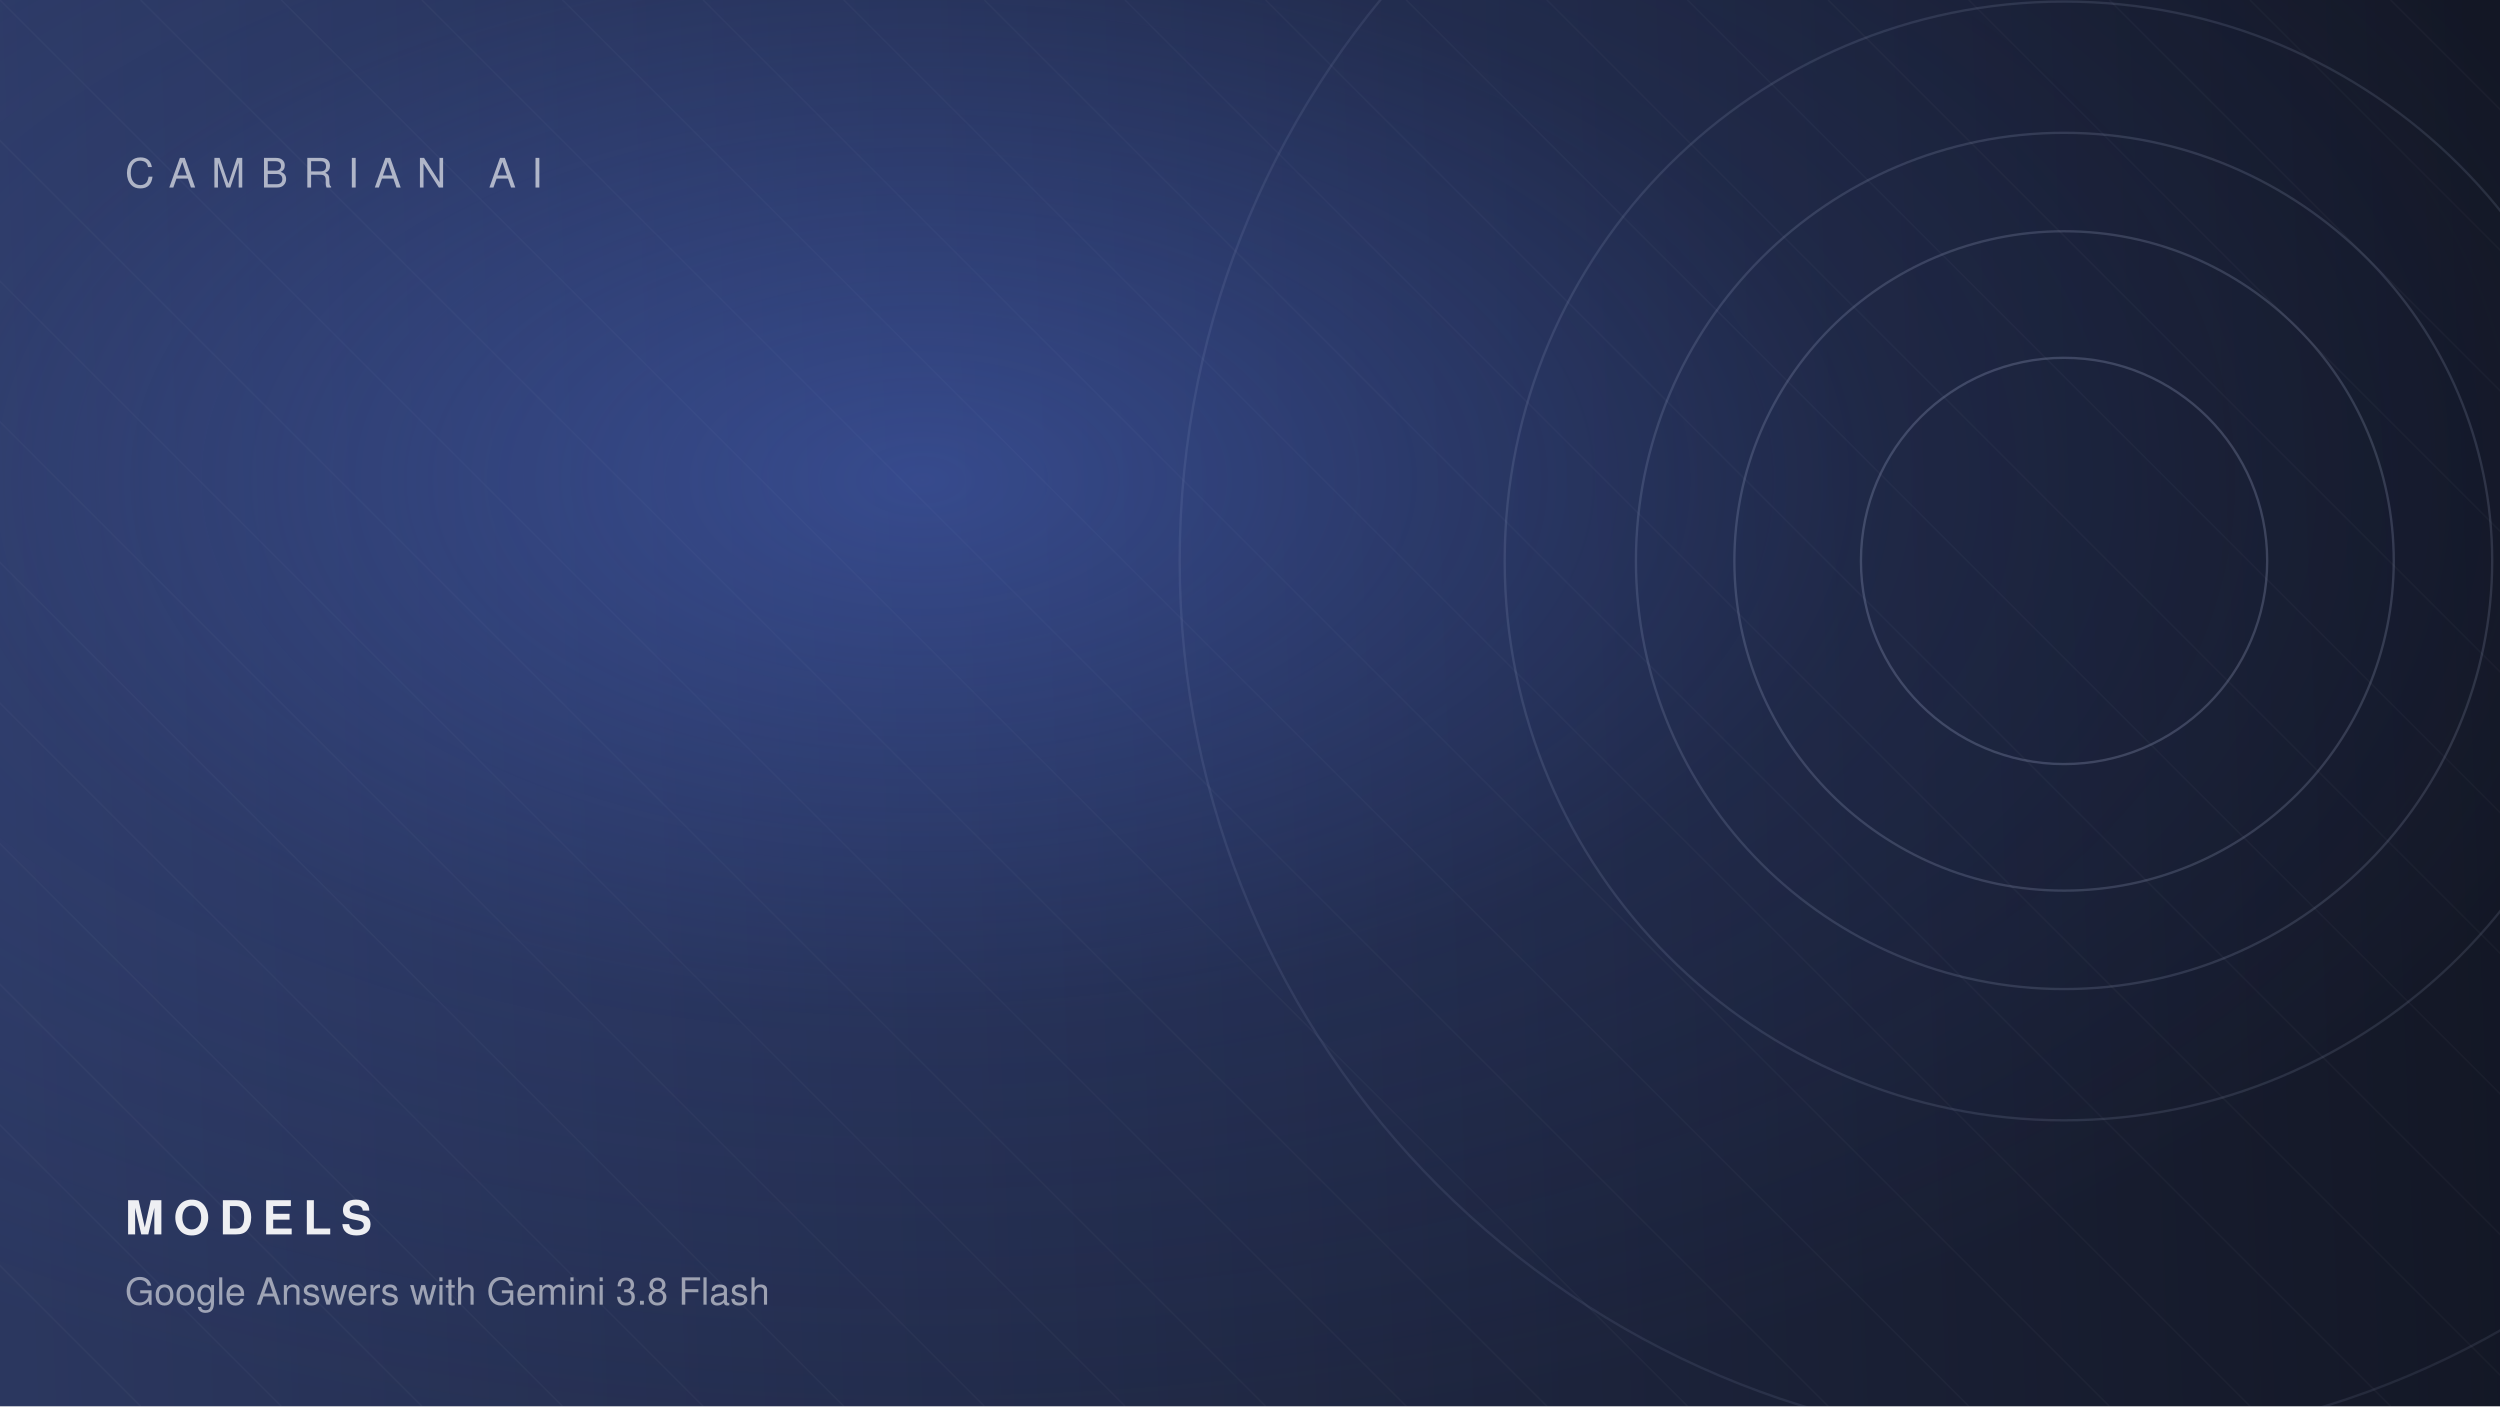
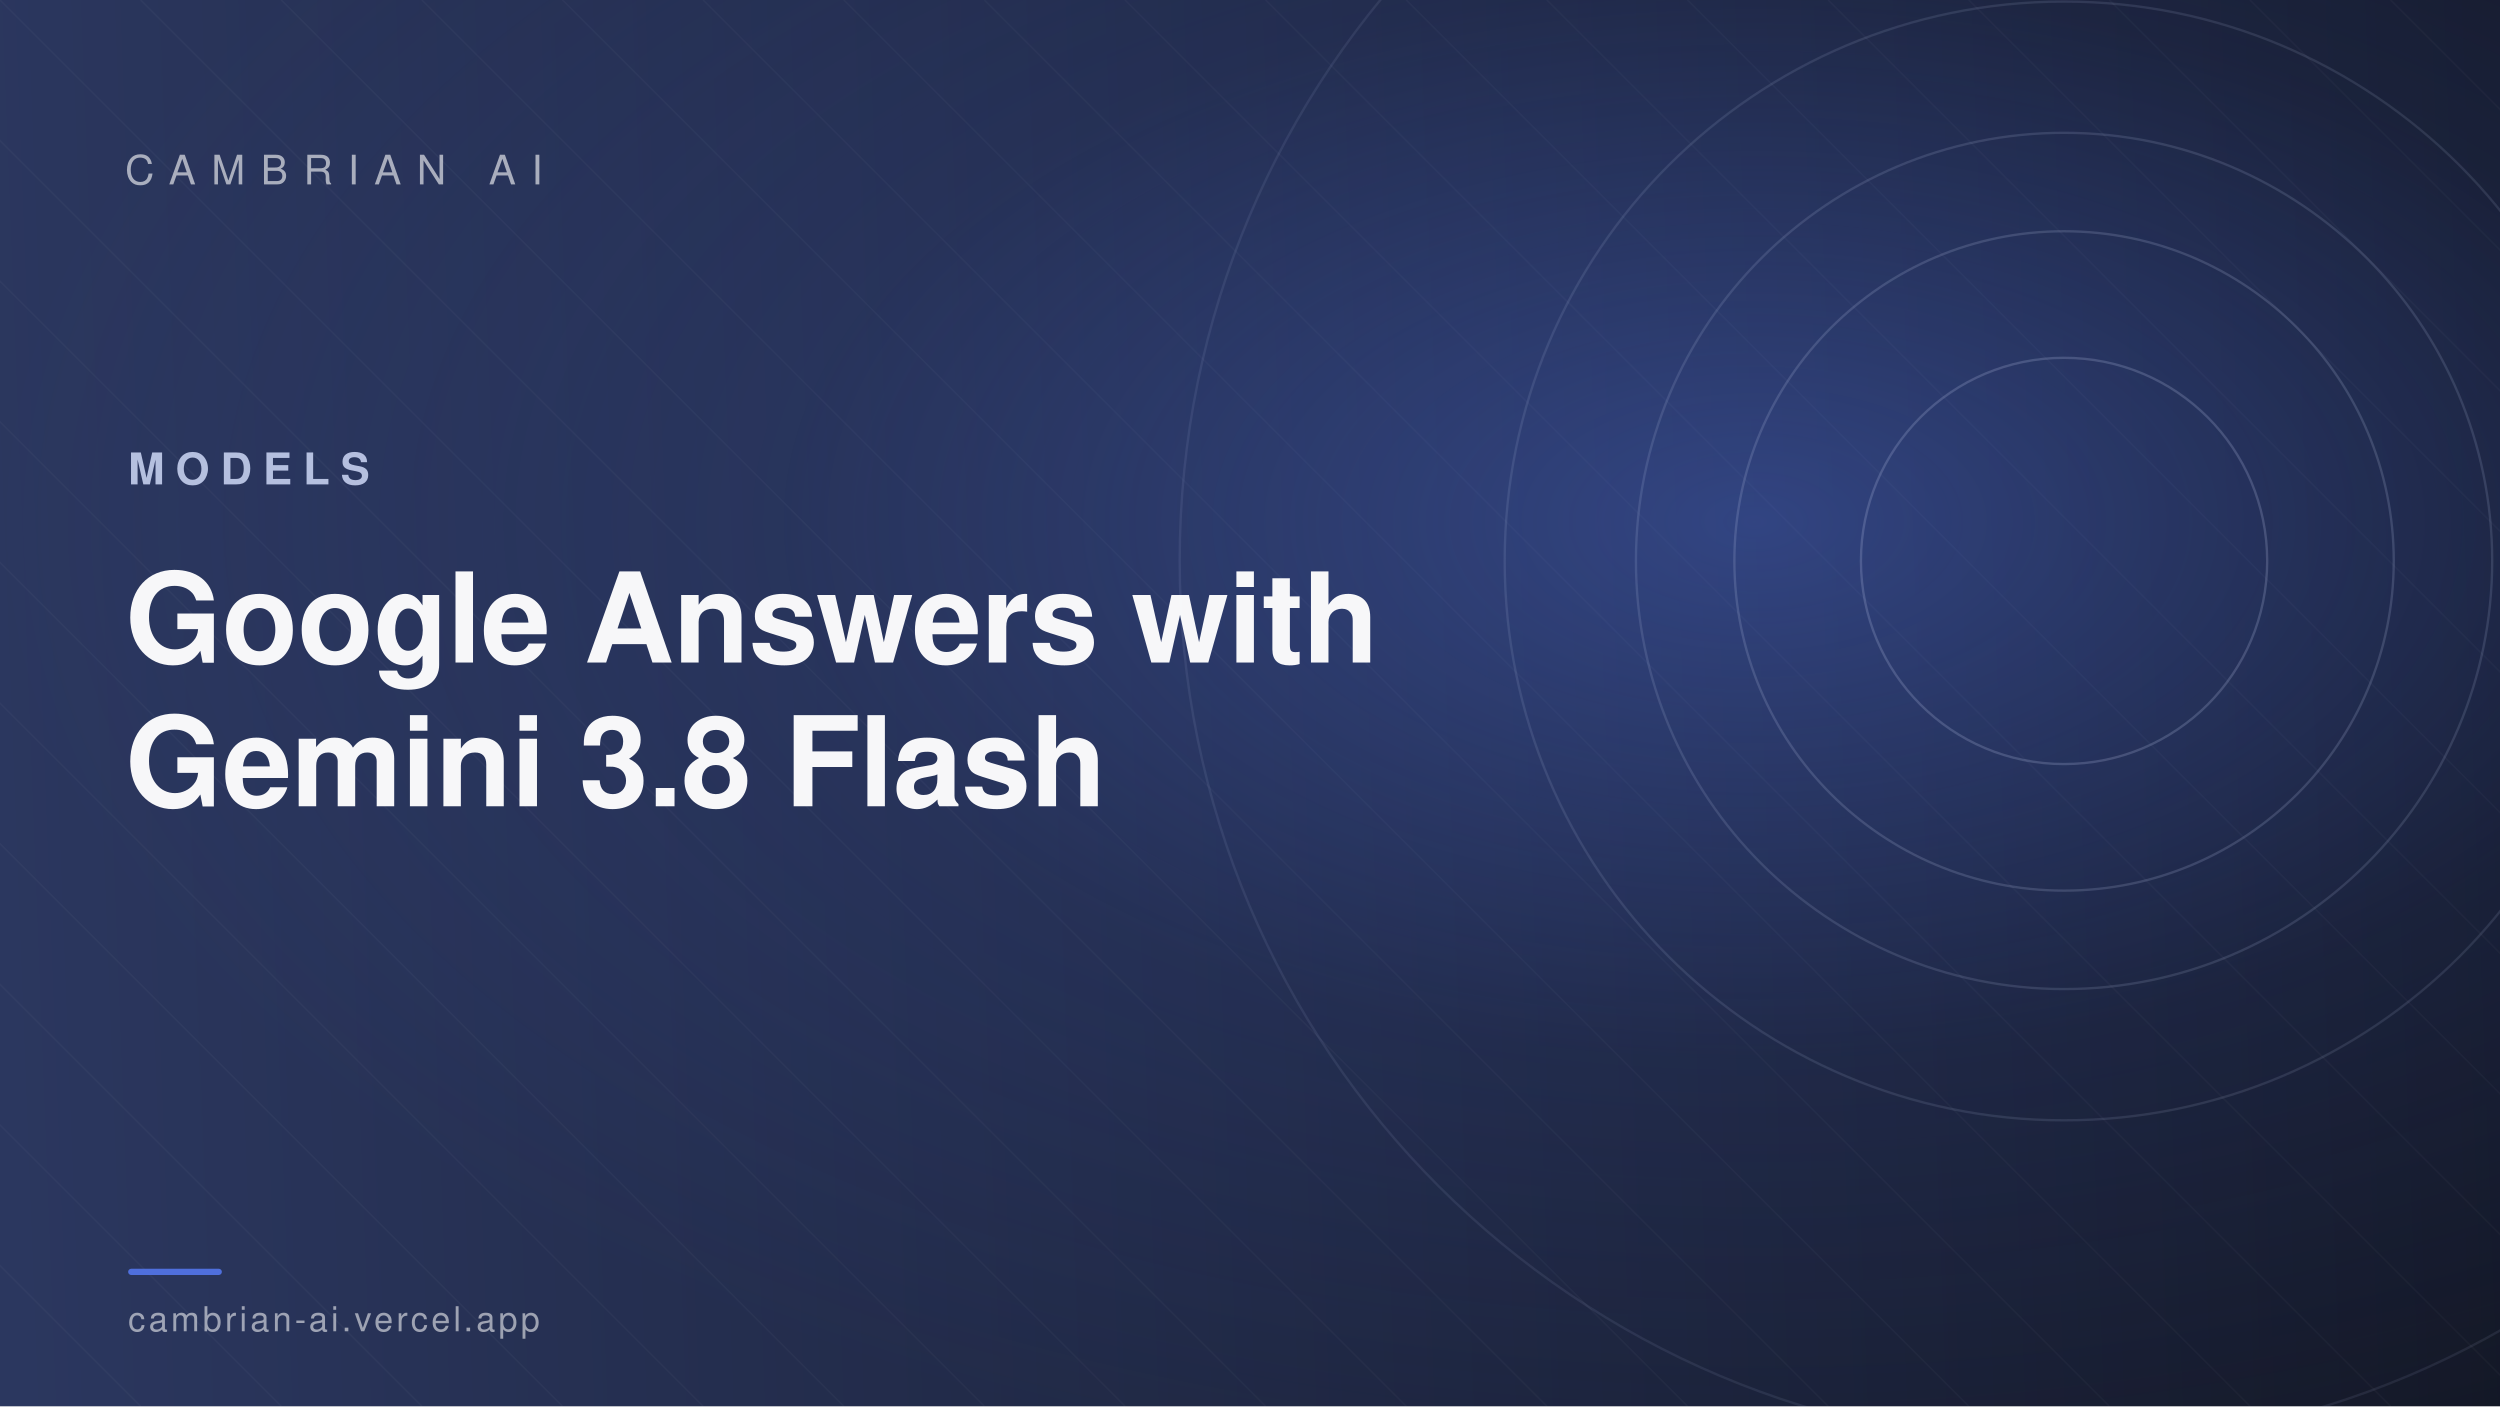
<svg xmlns="http://www.w3.org/2000/svg" width="1600" height="900" viewBox="0 0 1600 900" role="img" aria-label="Google Answers with Gemini 3.8 Flash">
  <defs>
    <linearGradient id="bg" gradientTransform="rotate(179 0.5 0.5)">
      <stop offset="0" stop-color="hsl(226, 32%, 11%)" />
      <stop offset="1" stop-color="hsl(226, 38%, 27%)" />
    </linearGradient>
-     <radialGradient id="glow" cx="37%" cy="34%" r="70%">
+     <radialGradient id="glow" cx="70%" cy="37%" r="70%">
      <stop offset="0" stop-color="hsl(226, 78%, 62%)" stop-opacity="0.42" />
      <stop offset="55%" stop-color="hsl(226, 78%, 62%)" stop-opacity="0.10" />
      <stop offset="100%" stop-color="hsl(226, 78%, 62%)" stop-opacity="0" />
    </radialGradient>
  </defs>
  <rect width="1600" height="900" fill="url(#bg)" />
  <g>
    <line x1="-900" y1="0" x2="0" y2="900" stroke="#ffffff" stroke-width="1" opacity="0.03" />
    <line x1="-810" y1="0" x2="90" y2="900" stroke="#ffffff" stroke-width="1" opacity="0.03" />
    <line x1="-720" y1="0" x2="180" y2="900" stroke="#ffffff" stroke-width="1" opacity="0.03" />
    <line x1="-630" y1="0" x2="270" y2="900" stroke="#ffffff" stroke-width="1" opacity="0.03" />
    <line x1="-540" y1="0" x2="360" y2="900" stroke="#ffffff" stroke-width="1" opacity="0.03" />
    <line x1="-450" y1="0" x2="450" y2="900" stroke="#ffffff" stroke-width="1" opacity="0.03" />
    <line x1="-360" y1="0" x2="540" y2="900" stroke="#ffffff" stroke-width="1" opacity="0.03" />
    <line x1="-270" y1="0" x2="630" y2="900" stroke="#ffffff" stroke-width="1" opacity="0.03" />
    <line x1="-180" y1="0" x2="720" y2="900" stroke="#ffffff" stroke-width="1" opacity="0.03" />
    <line x1="-90" y1="0" x2="810" y2="900" stroke="#ffffff" stroke-width="1" opacity="0.03" />
    <line x1="0" y1="0" x2="900" y2="900" stroke="#ffffff" stroke-width="1" opacity="0.03" />
    <line x1="90" y1="0" x2="990" y2="900" stroke="#ffffff" stroke-width="1" opacity="0.03" />
    <line x1="180" y1="0" x2="1080" y2="900" stroke="#ffffff" stroke-width="1" opacity="0.03" />
    <line x1="270" y1="0" x2="1170" y2="900" stroke="#ffffff" stroke-width="1" opacity="0.03" />
    <line x1="360" y1="0" x2="1260" y2="900" stroke="#ffffff" stroke-width="1" opacity="0.03" />
    <line x1="450" y1="0" x2="1350" y2="900" stroke="#ffffff" stroke-width="1" opacity="0.03" />
    <line x1="540" y1="0" x2="1440" y2="900" stroke="#ffffff" stroke-width="1" opacity="0.03" />
    <line x1="630" y1="0" x2="1530" y2="900" stroke="#ffffff" stroke-width="1" opacity="0.03" />
    <line x1="720" y1="0" x2="1620" y2="900" stroke="#ffffff" stroke-width="1" opacity="0.03" />
    <line x1="810" y1="0" x2="1710" y2="900" stroke="#ffffff" stroke-width="1" opacity="0.03" />
    <line x1="900" y1="0" x2="1800" y2="900" stroke="#ffffff" stroke-width="1" opacity="0.03" />
    <line x1="990" y1="0" x2="1890" y2="900" stroke="#ffffff" stroke-width="1" opacity="0.03" />
    <line x1="1080" y1="0" x2="1980" y2="900" stroke="#ffffff" stroke-width="1" opacity="0.03" />
    <line x1="1170" y1="0" x2="2070" y2="900" stroke="#ffffff" stroke-width="1" opacity="0.03" />
    <line x1="1260" y1="0" x2="2160" y2="900" stroke="#ffffff" stroke-width="1" opacity="0.03" />
    <line x1="1350" y1="0" x2="2250" y2="900" stroke="#ffffff" stroke-width="1" opacity="0.03" />
    <line x1="1440" y1="0" x2="2340" y2="900" stroke="#ffffff" stroke-width="1" opacity="0.03" />
    <line x1="1530" y1="0" x2="2430" y2="900" stroke="#ffffff" stroke-width="1" opacity="0.03" />
  </g>
  <rect width="1600" height="900" fill="url(#glow)" />
  <g>
    <circle cx="1321" cy="359" r="130" fill="none" stroke="hsl(226, 45%, 82%)" stroke-width="1.5" opacity="0.22" />
    <circle cx="1321" cy="359" r="211" fill="none" stroke="hsl(226, 45%, 82%)" stroke-width="1.5" opacity="0.19" />
    <circle cx="1321" cy="359" r="274" fill="none" stroke="hsl(226, 45%, 82%)" stroke-width="1.5" opacity="0.16" />
    <circle cx="1321" cy="359" r="358" fill="none" stroke="hsl(226, 45%, 82%)" stroke-width="1.5" opacity="0.13" />
    <circle cx="1321" cy="359" r="566" fill="none" stroke="hsl(226, 45%, 82%)" stroke-width="1.5" opacity="0.10" />
  </g>
-   <text x="80" y="120" font-family="Helvetica, Arial, sans-serif" font-size="26" letter-spacing="10" fill="#ffffff" opacity="0.62">CAMBRIAN AI</text>
-   <text x="80" y="790" font-family="Helvetica, Arial, sans-serif" font-size="30" font-weight="700" letter-spacing="6" fill="#ffffff" opacity="0.92">MODELS</text>
-   <text x="80" y="835" font-family="Helvetica, Arial, sans-serif" font-size="24" fill="#ffffff" opacity="0.55">Google Answers with Gemini 3.8 Flash</text>
+   <text x="80" y="118" font-family="Helvetica, Arial, sans-serif" font-size="26" letter-spacing="10" fill="#ffffff" opacity="0.60">CAMBRIAN AI</text>
+   <text x="82" y="310" font-family="Helvetica, Arial, sans-serif" font-size="28" font-weight="700" letter-spacing="7" fill="hsl(226, 45%, 82%)" opacity="0.95">MODELS</text>
+   <text x="80" y="424" font-family="Helvetica, Arial, sans-serif" font-size="80" font-weight="600" letter-spacing="-0.5" fill="#ffffff" opacity="0.96">Google Answers with</text>
+   <text x="80" y="516" font-family="Helvetica, Arial, sans-serif" font-size="80" font-weight="600" letter-spacing="-0.5" fill="#ffffff" opacity="0.96">Gemini 3.8 Flash</text>
+   <rect x="82" y="812" width="60" height="4" rx="2" fill="hsl(226, 78%, 62%)" opacity="0.9" />
+   <text x="82" y="852" font-family="Helvetica, Arial, sans-serif" font-size="22" letter-spacing="2" fill="#ffffff" opacity="0.55">cambrian-ai.vercel.app</text>
</svg>
